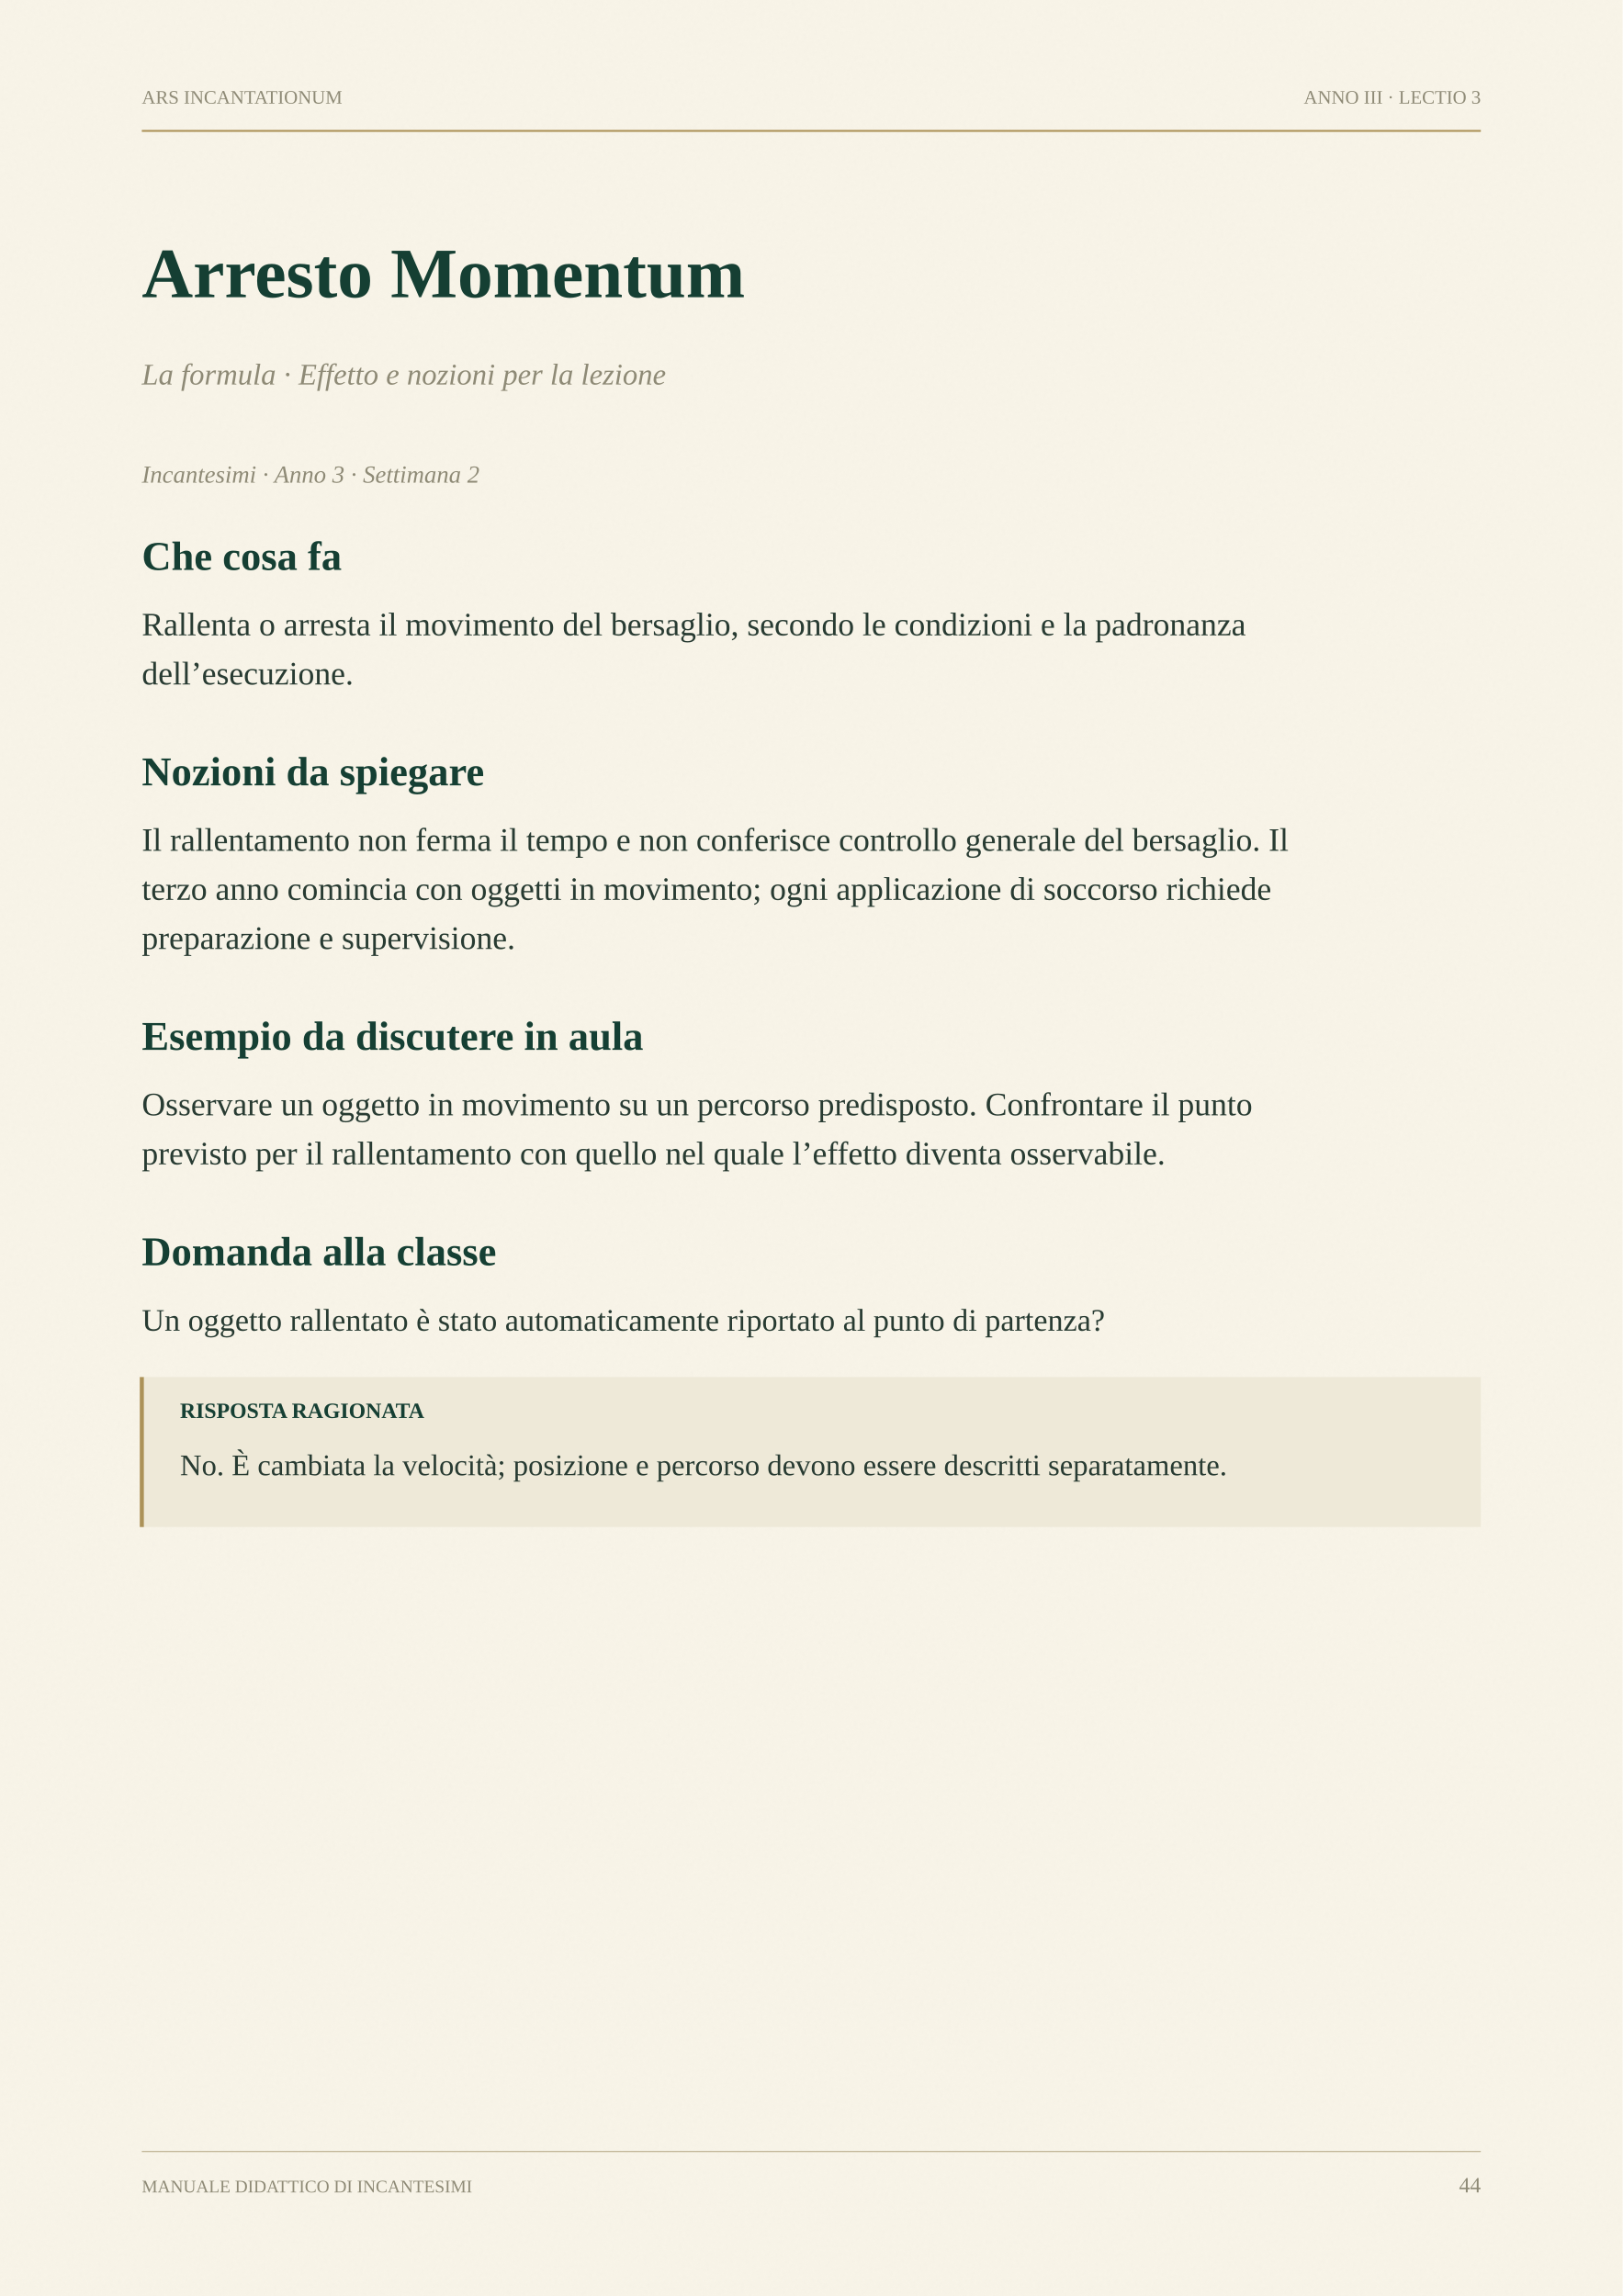
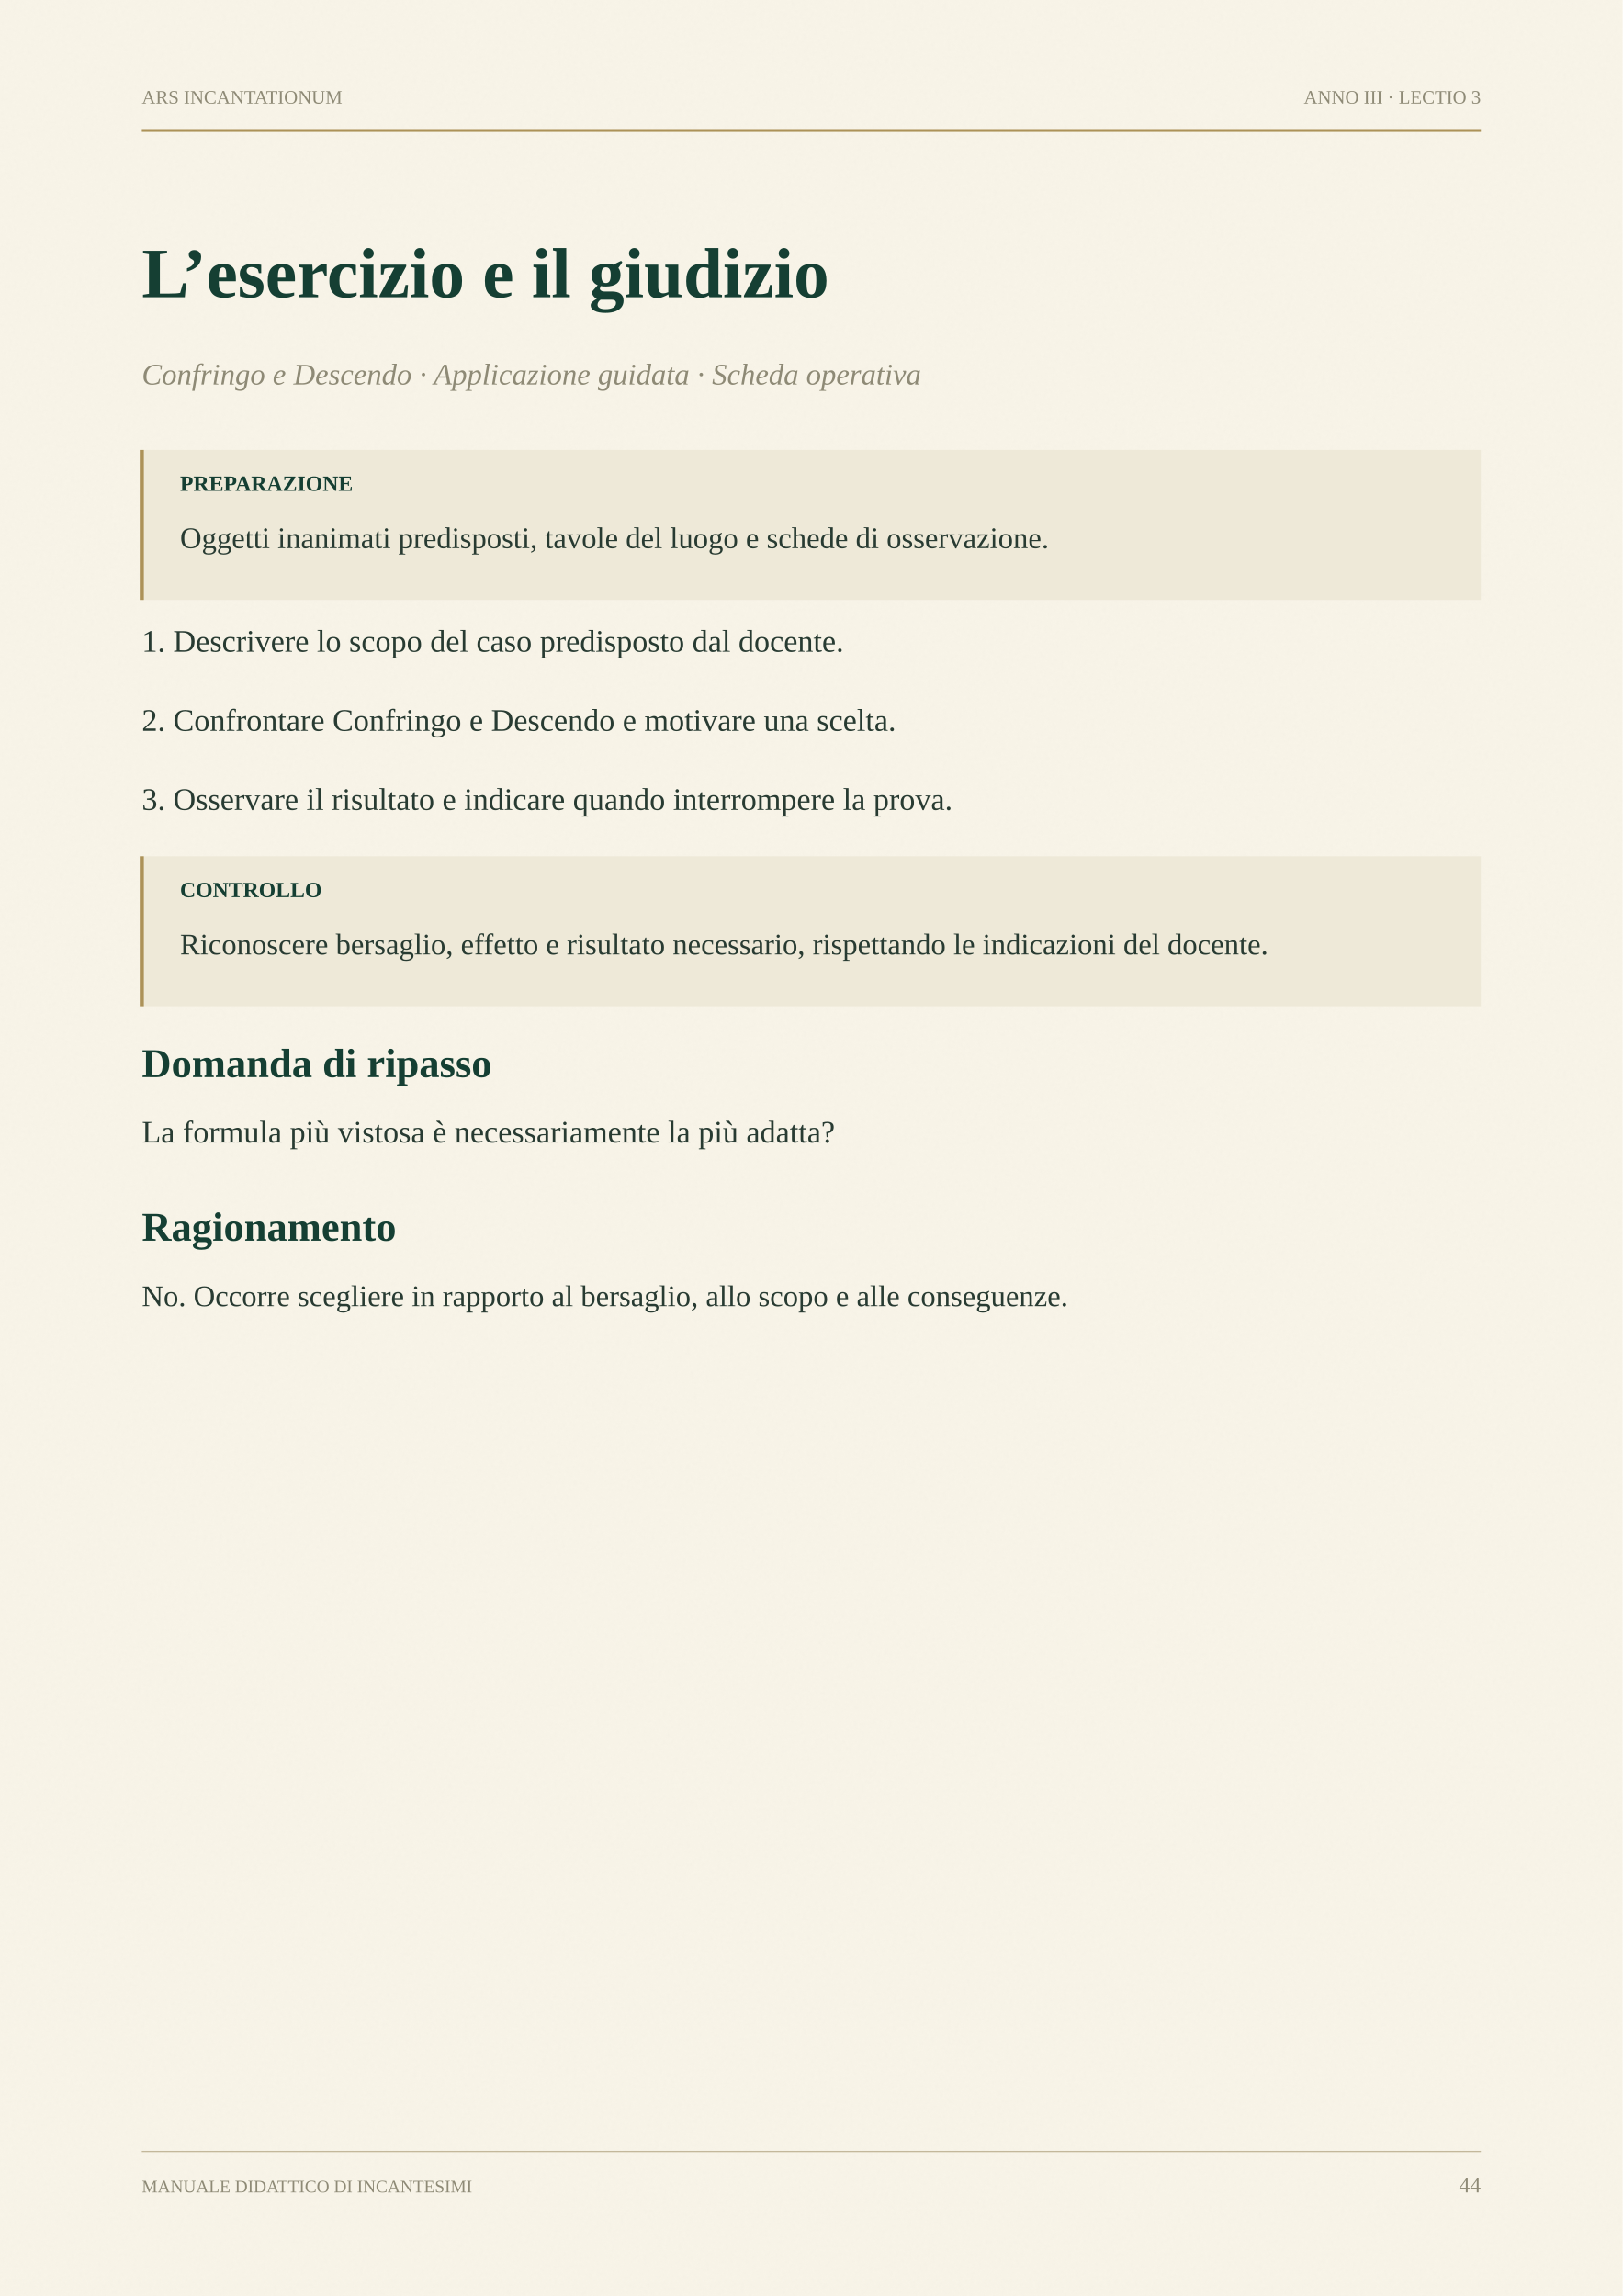
<svg xmlns="http://www.w3.org/2000/svg" width="595" height="842" viewBox="0 0 595 842">
  <defs>
    <filter id="grain">
      <feTurbulence type="fractalNoise" baseFrequency=".7" numOctaves="3" stitchTiles="stitch" />
      <feColorMatrix type="saturate" values="0" />
    </filter>
    <pattern id="paper" width="595" height="842" patternUnits="userSpaceOnUse">
      <rect width="595" height="842" filter="url(#grain)" opacity=".17" />
    </pattern>
    <linearGradient id="leather">
      <stop stop-color="#06271b" />
      <stop offset=".12" stop-color="#17583a" />
      <stop offset=".6" stop-color="#0c402a" />
      <stop offset="1" stop-color="#042015" />
    </linearGradient>
  </defs>
  <rect width="595" height="842" fill="#f8f4e8" />
  <rect width="595" height="842" fill="url(#paper)" opacity=".17" />
  <text x="52" y="38" font-family="Georgia, Times New Roman, serif" font-size="7" fill="#8e8a76">ARS INCANTATIONUM</text>
  <text x="543" y="38" font-family="Georgia, Times New Roman, serif" font-size="7" fill="#8e8a76" text-anchor="end">ANNO III · LECTIO 3</text>
  <path d="M52 48H543" stroke="#ac9258" stroke-width=".7" />
-   <text x="52" y="109" font-family="Georgia, Times New Roman, serif" font-size="26" fill="#153f33" font-weight="bold">Arresto Momentum</text>
-   <text x="52" y="141" font-family="Georgia, Times New Roman, serif" font-size="11" fill="#8e8a76" font-style="italic">La formula · Effetto e nozioni per la lezione</text>
-   <text x="52" y="177" font-family="Georgia, Times New Roman, serif" font-size="9" fill="#8e8a76" font-style="italic">Incantesimi · Anno 3 · Settimana 2</text>
-   <text x="52" y="209" font-family="Georgia, Times New Roman, serif" font-size="15" fill="#153f33" font-weight="bold">Che cosa fa</text>
-   <text x="52" y="233" font-family="Georgia, Times New Roman, serif" font-size="12" fill="#283b32">Rallenta o arresta il movimento del bersaglio, secondo le condizioni e la padronanza</text>
-   <text x="52" y="251" font-family="Georgia, Times New Roman, serif" font-size="12" fill="#283b32">dell’esecuzione.</text>
-   <text x="52" y="288" font-family="Georgia, Times New Roman, serif" font-size="15" fill="#153f33" font-weight="bold">Nozioni da spiegare</text>
-   <text x="52" y="312" font-family="Georgia, Times New Roman, serif" font-size="12" fill="#283b32">Il rallentamento non ferma il tempo e non conferisce controllo generale del bersaglio. Il</text>
-   <text x="52" y="330" font-family="Georgia, Times New Roman, serif" font-size="12" fill="#283b32">terzo anno comincia con oggetti in movimento; ogni applicazione di soccorso richiede</text>
-   <text x="52" y="348" font-family="Georgia, Times New Roman, serif" font-size="12" fill="#283b32">preparazione e supervisione.</text>
-   <text x="52" y="385" font-family="Georgia, Times New Roman, serif" font-size="15" fill="#153f33" font-weight="bold">Esempio da discutere in aula</text>
-   <text x="52" y="409" font-family="Georgia, Times New Roman, serif" font-size="12" fill="#283b32">Osservare un oggetto in movimento su un percorso predisposto. Confrontare il punto</text>
-   <text x="52" y="427" font-family="Georgia, Times New Roman, serif" font-size="12" fill="#283b32">previsto per il rallentamento con quello nel quale l’effetto diventa osservabile.</text>
-   <text x="52" y="464" font-family="Georgia, Times New Roman, serif" font-size="15" fill="#153f33" font-weight="bold">Domanda alla classe</text>
-   <text x="52" y="488" font-family="Georgia, Times New Roman, serif" font-size="11.5" fill="#283b32">Un oggetto rallentato è stato automaticamente riportato al punto di partenza?</text>
-   <rect x="52" y="505" width="491" height="55" fill="#eee9d8" />
-   <path d="M52 505v55" stroke="#ac9258" stroke-width="1.5" />
-   <text x="66" y="520" font-family="Georgia, Times New Roman, serif" font-size="8" fill="#153f33" font-weight="bold">RISPOSTA RAGIONATA</text>
-   <text x="66" y="541" font-family="Georgia, Times New Roman, serif" font-size="11" fill="#283b32">No. È cambiata la velocità; posizione e percorso devono essere descritti separatamente.</text>
+   <text x="52" y="109" font-family="Georgia, Times New Roman, serif" font-size="26" fill="#153f33" font-weight="bold">L’esercizio e il giudizio</text>
+   <text x="52" y="141" font-family="Georgia, Times New Roman, serif" font-size="11" fill="#8e8a76" font-style="italic">Confringo e Descendo · Applicazione guidata · Scheda operativa</text>
+   <rect x="52" y="165" width="491" height="55" fill="#eee9d8" />
+   <path d="M52 165v55" stroke="#ac9258" stroke-width="1.5" />
+   <text x="66" y="180" font-family="Georgia, Times New Roman, serif" font-size="8" fill="#153f33" font-weight="bold">PREPARAZIONE</text>
+   <text x="66" y="201" font-family="Georgia, Times New Roman, serif" font-size="11" fill="#283b32">Oggetti inanimati predisposti, tavole del luogo e schede di osservazione.</text>
+   <text x="52" y="239" font-family="Georgia, Times New Roman, serif" font-size="11.5" fill="#283b32">1. Descrivere lo scopo del caso predisposto dal docente.</text>
+   <text x="52" y="268" font-family="Georgia, Times New Roman, serif" font-size="11.5" fill="#283b32">2. Confrontare Confringo e Descendo e motivare una scelta.</text>
+   <text x="52" y="297" font-family="Georgia, Times New Roman, serif" font-size="11.5" fill="#283b32">3. Osservare il risultato e indicare quando interrompere la prova.</text>
+   <rect x="52" y="314" width="491" height="55" fill="#eee9d8" />
+   <path d="M52 314v55" stroke="#ac9258" stroke-width="1.5" />
+   <text x="66" y="329" font-family="Georgia, Times New Roman, serif" font-size="8" fill="#153f33" font-weight="bold">CONTROLLO</text>
+   <text x="66" y="350" font-family="Georgia, Times New Roman, serif" font-size="11" fill="#283b32">Riconoscere bersaglio, effetto e risultato necessario, rispettando le indicazioni del docente.</text>
+   <text x="52" y="395" font-family="Georgia, Times New Roman, serif" font-size="15" fill="#153f33" font-weight="bold">Domanda di ripasso</text>
+   <text x="52" y="419" font-family="Georgia, Times New Roman, serif" font-size="11.5" fill="#283b32">La formula più vistosa è necessariamente la più adatta?</text>
+   <text x="52" y="455" font-family="Georgia, Times New Roman, serif" font-size="15" fill="#153f33" font-weight="bold">Ragionamento</text>
+   <text x="52" y="479" font-family="Georgia, Times New Roman, serif" font-size="11" fill="#283b32">No. Occorre scegliere in rapporto al bersaglio, allo scopo e alle conseguenze.</text>
  <path d="M52 789H543" stroke="#c3b89b" stroke-width=".45" />
  <text x="52" y="804" font-family="Georgia, Times New Roman, serif" font-size="6.5" fill="#8e8a76">MANUALE DIDATTICO DI INCANTESIMI</text>
  <text x="543" y="804" font-family="Georgia, Times New Roman, serif" font-size="8" fill="#8e8a76" text-anchor="end">44</text>
</svg>
